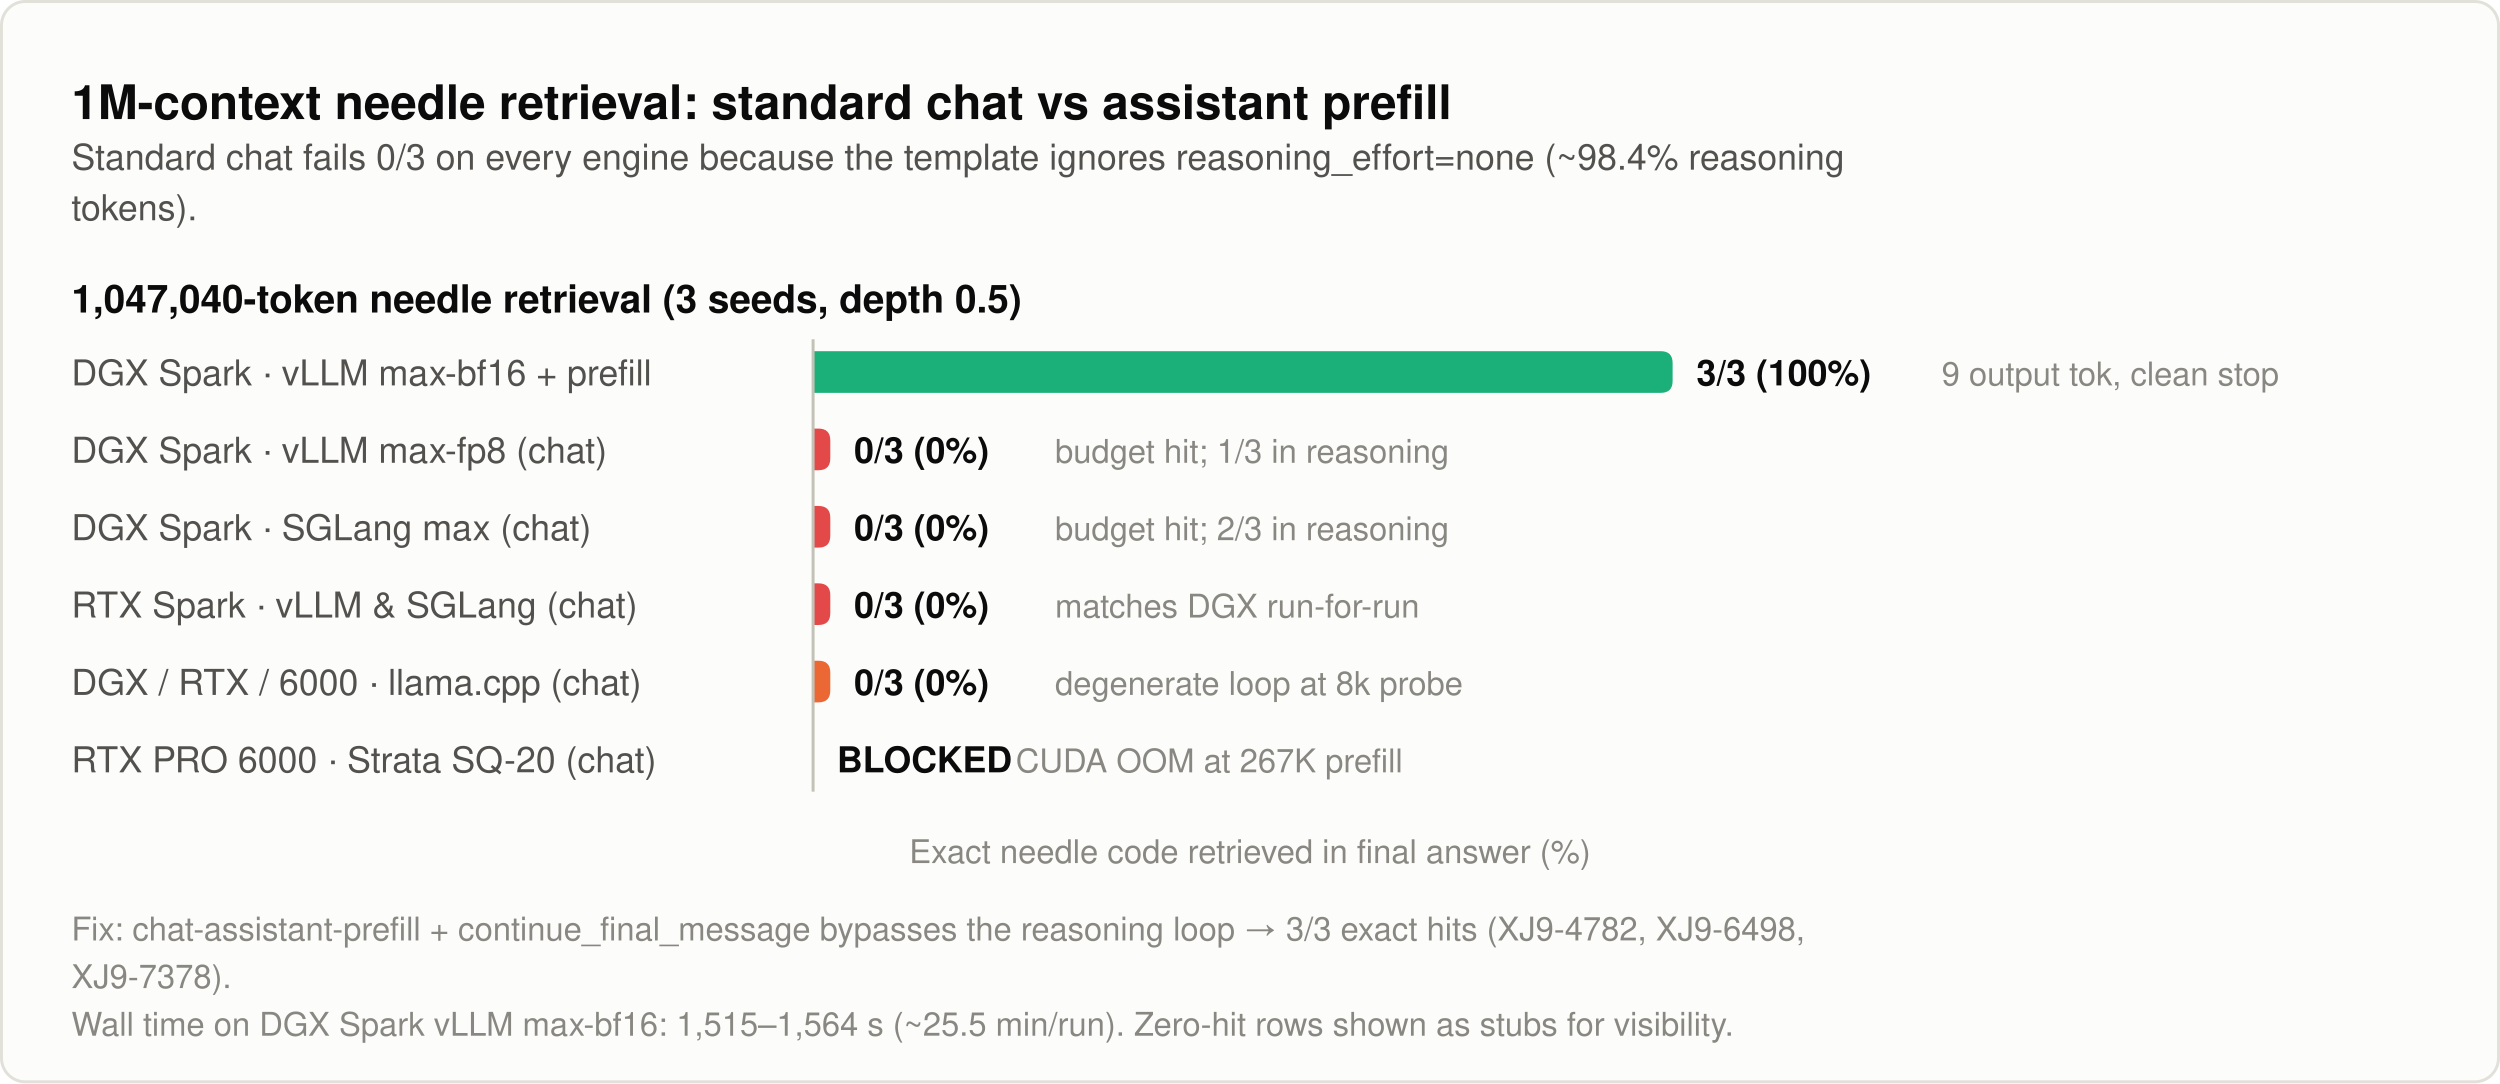
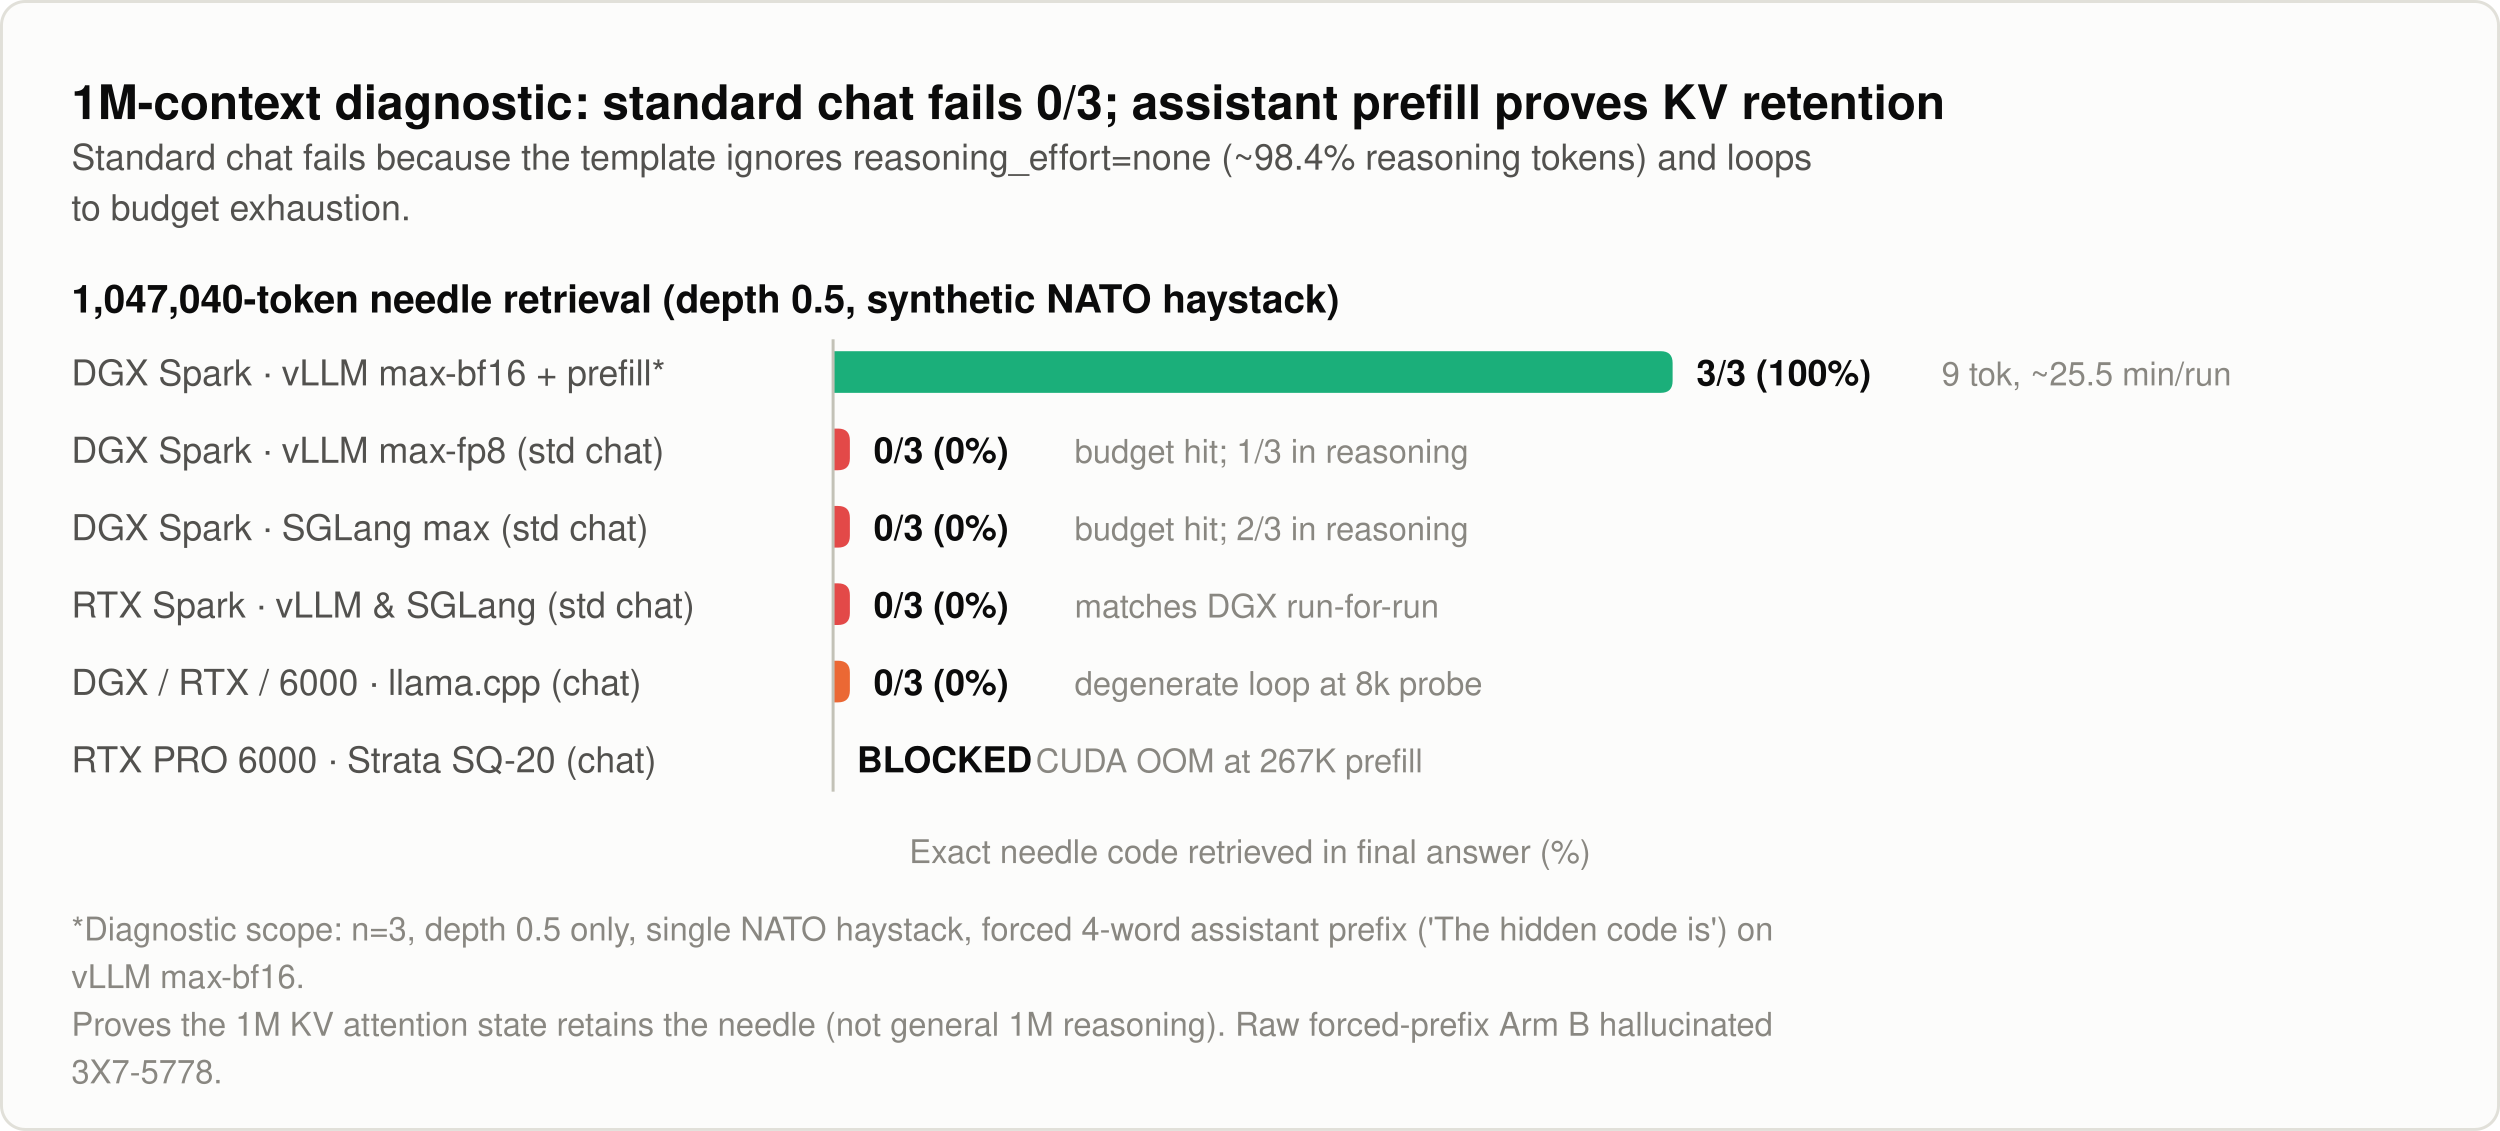
- <svg xmlns="http://www.w3.org/2000/svg" width="840" height="364" viewBox="0 0 840 364" role="img" aria-label="1M-context needle retrieval: standard chat vs assistant prefill Standard chat fails 0/3 on every engine because the template ignores reasoning_effort=none (~98.4% reasoning tokens)." font-family="system-ui, -apple-system, 'Segoe UI', Helvetica, Arial, sans-serif" data-x-scale="linear" data-y-scale="linear">
-   <rect x="0.5" y="0.5" width="839" height="363" fill="#fcfcfb" rx="8" stroke="#e1e0d9" stroke-width="1" />
-   <text x="24" y="40" font-size="16" fill="#0b0b0b" font-weight="600">1M-context needle retrieval: standard chat vs assistant prefill</text>
-   <text x="24" y="57" font-size="12" fill="#52514e">Standard chat fails 0/3 on every engine because the template ignores reasoning_effort=none (~98.4% reasoning</text>
-   <text x="24" y="74" font-size="12" fill="#52514e">tokens).</text>
-   <text x="24" y="105" font-size="13" fill="#0b0b0b" font-weight="600">1,047,040-token needle retrieval (3 seeds, depth 0.5)</text>
-   <text x="24" y="129.5" font-size="12" fill="#52514e">DGX Spark · vLLM max-bf16 + prefill</text>
-   <path d="M273.2,118 H558 Q562,118 562,122 V128 Q562,132 558,132 H273.2 Z" fill="#1baf7a" />
+ <svg xmlns="http://www.w3.org/2000/svg" width="840" height="380" viewBox="0 0 840 380" role="img" aria-label="1M-context diagnostic: standard chat fails 0/3; assistant prefill proves KV retention Standard chat fails because the template ignores reasoning_effort=none (~98.4% reasoning tokens) and loops to budget exhaustion." font-family="system-ui, -apple-system, 'Segoe UI', Helvetica, Arial, sans-serif" data-x-scale="linear" data-y-scale="linear">
+   <rect x="0.5" y="0.5" width="839" height="379" fill="#fcfcfb" rx="8" stroke="#e1e0d9" stroke-width="1" />
+   <text x="24" y="40" font-size="16" fill="#0b0b0b" font-weight="600">1M-context diagnostic: standard chat fails 0/3; assistant prefill proves KV retention</text>
+   <text x="24" y="57" font-size="12" fill="#52514e">Standard chat fails because the template ignores reasoning_effort=none (~98.4% reasoning tokens) and loops</text>
+   <text x="24" y="74" font-size="12" fill="#52514e">to budget exhaustion.</text>
+   <text x="24" y="105" font-size="13" fill="#0b0b0b" font-weight="600">1,047,040-token needle retrieval (depth 0.5, synthetic NATO haystack)</text>
+   <text x="24" y="129.5" font-size="12" fill="#52514e">DGX Spark · vLLM max-bf16 + prefill*</text>
+   <path d="M279.92,118 H558 Q562,118 562,122 V128 Q562,132 558,132 H279.92 Z" fill="#1baf7a" />
  <text x="570" y="129.5" font-size="12" fill="#0b0b0b" font-weight="600">3/3 (100%)</text>
-   <text x="652.4" y="129.5" font-size="11" fill="#898781">9 output tok, clean stop</text>
-   <text x="24" y="155.5" font-size="12" fill="#52514e">DGX Spark · vLLM max-fp8 (chat)</text>
-   <path d="M273.2,144 H274.98 Q278.98,144 278.98,148 V154 Q278.98,158 274.98,158 H273.2 Z" fill="#e34948" />
-   <text x="286.98" y="155.5" font-size="12" fill="#0b0b0b" font-weight="600">0/3 (0%)</text>
-   <text x="354.5" y="155.5" font-size="11" fill="#898781">budget hit; 1/3 in reasoning</text>
-   <text x="24" y="181.5" font-size="12" fill="#52514e">DGX Spark · SGLang max (chat)</text>
-   <path d="M273.2,170 H274.98 Q278.98,170 278.98,174 V180 Q278.98,184 274.98,184 H273.2 Z" fill="#e34948" />
-   <text x="286.98" y="181.5" font-size="12" fill="#0b0b0b" font-weight="600">0/3 (0%)</text>
-   <text x="354.5" y="181.5" font-size="11" fill="#898781">budget hit; 2/3 in reasoning</text>
-   <text x="24" y="207.5" font-size="12" fill="#52514e">RTX Spark · vLLM &amp; SGLang (chat)</text>
-   <path d="M273.2,196 H274.98 Q278.98,196 278.98,200 V206 Q278.98,210 274.98,210 H273.2 Z" fill="#e34948" />
-   <text x="286.98" y="207.5" font-size="12" fill="#0b0b0b" font-weight="600">0/3 (0%)</text>
-   <text x="354.5" y="207.5" font-size="11" fill="#898781">matches DGX run-for-run</text>
+   <text x="652.4" y="129.5" font-size="11" fill="#898781">9 tok, ~25.5 min/run</text>
+   <text x="24" y="155.5" font-size="12" fill="#52514e">DGX Spark · vLLM max-fp8 (std chat)</text>
+   <path d="M279.92,144 H281.56 Q285.56,144 285.56,148 V154 Q285.56,158 281.56,158 H279.92 Z" fill="#e34948" />
+   <text x="293.56" y="155.5" font-size="12" fill="#0b0b0b" font-weight="600">0/3 (0%)</text>
+   <text x="361.08" y="155.5" font-size="11" fill="#898781">budget hit; 1/3 in reasoning</text>
+   <text x="24" y="181.5" font-size="12" fill="#52514e">DGX Spark · SGLang max (std chat)</text>
+   <path d="M279.92,170 H281.56 Q285.56,170 285.56,174 V180 Q285.56,184 281.56,184 H279.92 Z" fill="#e34948" />
+   <text x="293.56" y="181.5" font-size="12" fill="#0b0b0b" font-weight="600">0/3 (0%)</text>
+   <text x="361.08" y="181.5" font-size="11" fill="#898781">budget hit; 2/3 in reasoning</text>
+   <text x="24" y="207.5" font-size="12" fill="#52514e">RTX Spark · vLLM &amp; SGLang (std chat)</text>
+   <path d="M279.92,196 H281.56 Q285.56,196 285.56,200 V206 Q285.56,210 281.56,210 H279.92 Z" fill="#e34948" />
+   <text x="293.56" y="207.5" font-size="12" fill="#0b0b0b" font-weight="600">0/3 (0%)</text>
+   <text x="361.08" y="207.5" font-size="11" fill="#898781">matches DGX run-for-run</text>
  <text x="24" y="233.5" font-size="12" fill="#52514e">DGX / RTX / 6000 · llama.cpp (chat)</text>
-   <path d="M273.2,222 H274.98 Q278.98,222 278.98,226 V232 Q278.98,236 274.98,236 H273.2 Z" fill="#eb6834" />
-   <text x="286.98" y="233.5" font-size="12" fill="#0b0b0b" font-weight="600">0/3 (0%)</text>
-   <text x="354.5" y="233.5" font-size="11" fill="#898781">degenerate loop at 8k probe</text>
+   <path d="M279.92,222 H281.56 Q285.56,222 285.56,226 V232 Q285.56,236 281.56,236 H279.92 Z" fill="#eb6834" />
+   <text x="293.56" y="233.5" font-size="12" fill="#0b0b0b" font-weight="600">0/3 (0%)</text>
+   <text x="361.08" y="233.5" font-size="11" fill="#898781">degenerate loop at 8k probe</text>
  <text x="24" y="259.5" font-size="12" fill="#52514e">RTX PRO 6000 · Strata SQ-20 (chat)</text>
-   <path d="M273.2,248 H273.2 Q273.2,248 273.2,248 V262 Q273.2,262 273.2,262 H273.2 Z" fill="#eda100" />
-   <text x="281.2" y="259.5" font-size="12" fill="#0b0b0b" font-weight="600">BLOCKED</text>
-   <text x="341.28" y="259.5" font-size="11" fill="#898781">CUDA OOM at 267K prefill</text>
-   <line x1="273.2" y1="114" x2="273.2" y2="266" stroke="#c3c2b7" stroke-width="1" />
+   <path d="M279.92,248 H279.92 Q279.92,248 279.92,248 V262 Q279.92,262 279.92,262 H279.92 Z" fill="#eda100" />
+   <text x="287.92" y="259.5" font-size="12" fill="#0b0b0b" font-weight="600">BLOCKED</text>
+   <text x="348" y="259.5" font-size="11" fill="#898781">CUDA OOM at 267K prefill</text>
+   <line x1="279.92" y1="114" x2="279.92" y2="266" stroke="#c3c2b7" stroke-width="1" />
  <text x="420" y="290" font-size="11" fill="#898781" text-anchor="middle">Exact needle code retrieved in final answer (%)</text>
-   <text x="24" y="316" font-size="11" fill="#898781">Fix: chat-assistant-prefill + continue_final_message bypasses the reasoning loop → 3/3 exact hits (XJ9-4782, XJ9-6498,</text>
-   <text x="24" y="332" font-size="11" fill="#898781">XJ9-7378).</text>
-   <text x="24" y="348" font-size="11" fill="#898781">Wall time on DGX Spark vLLM max-bf16: 1,515–1,564 s (~25.5 min/run). Zero-hit rows shown as stubs for visibility.</text>
+   <text x="24" y="316" font-size="11" fill="#898781">*Diagnostic scope: n=3, depth 0.5 only, single NATO haystack, forced 4-word assistant prefix ('The hidden code is') on</text>
+   <text x="24" y="332" font-size="11" fill="#898781">vLLM max-bf16.</text>
+   <text x="24" y="348" font-size="11" fill="#898781">Proves the 1M KV attention state retains the needle (not general 1M reasoning). Raw forced-prefix Arm B hallucinated</text>
+   <text x="24" y="364" font-size="11" fill="#898781">3X7-5778.</text>
</svg>
